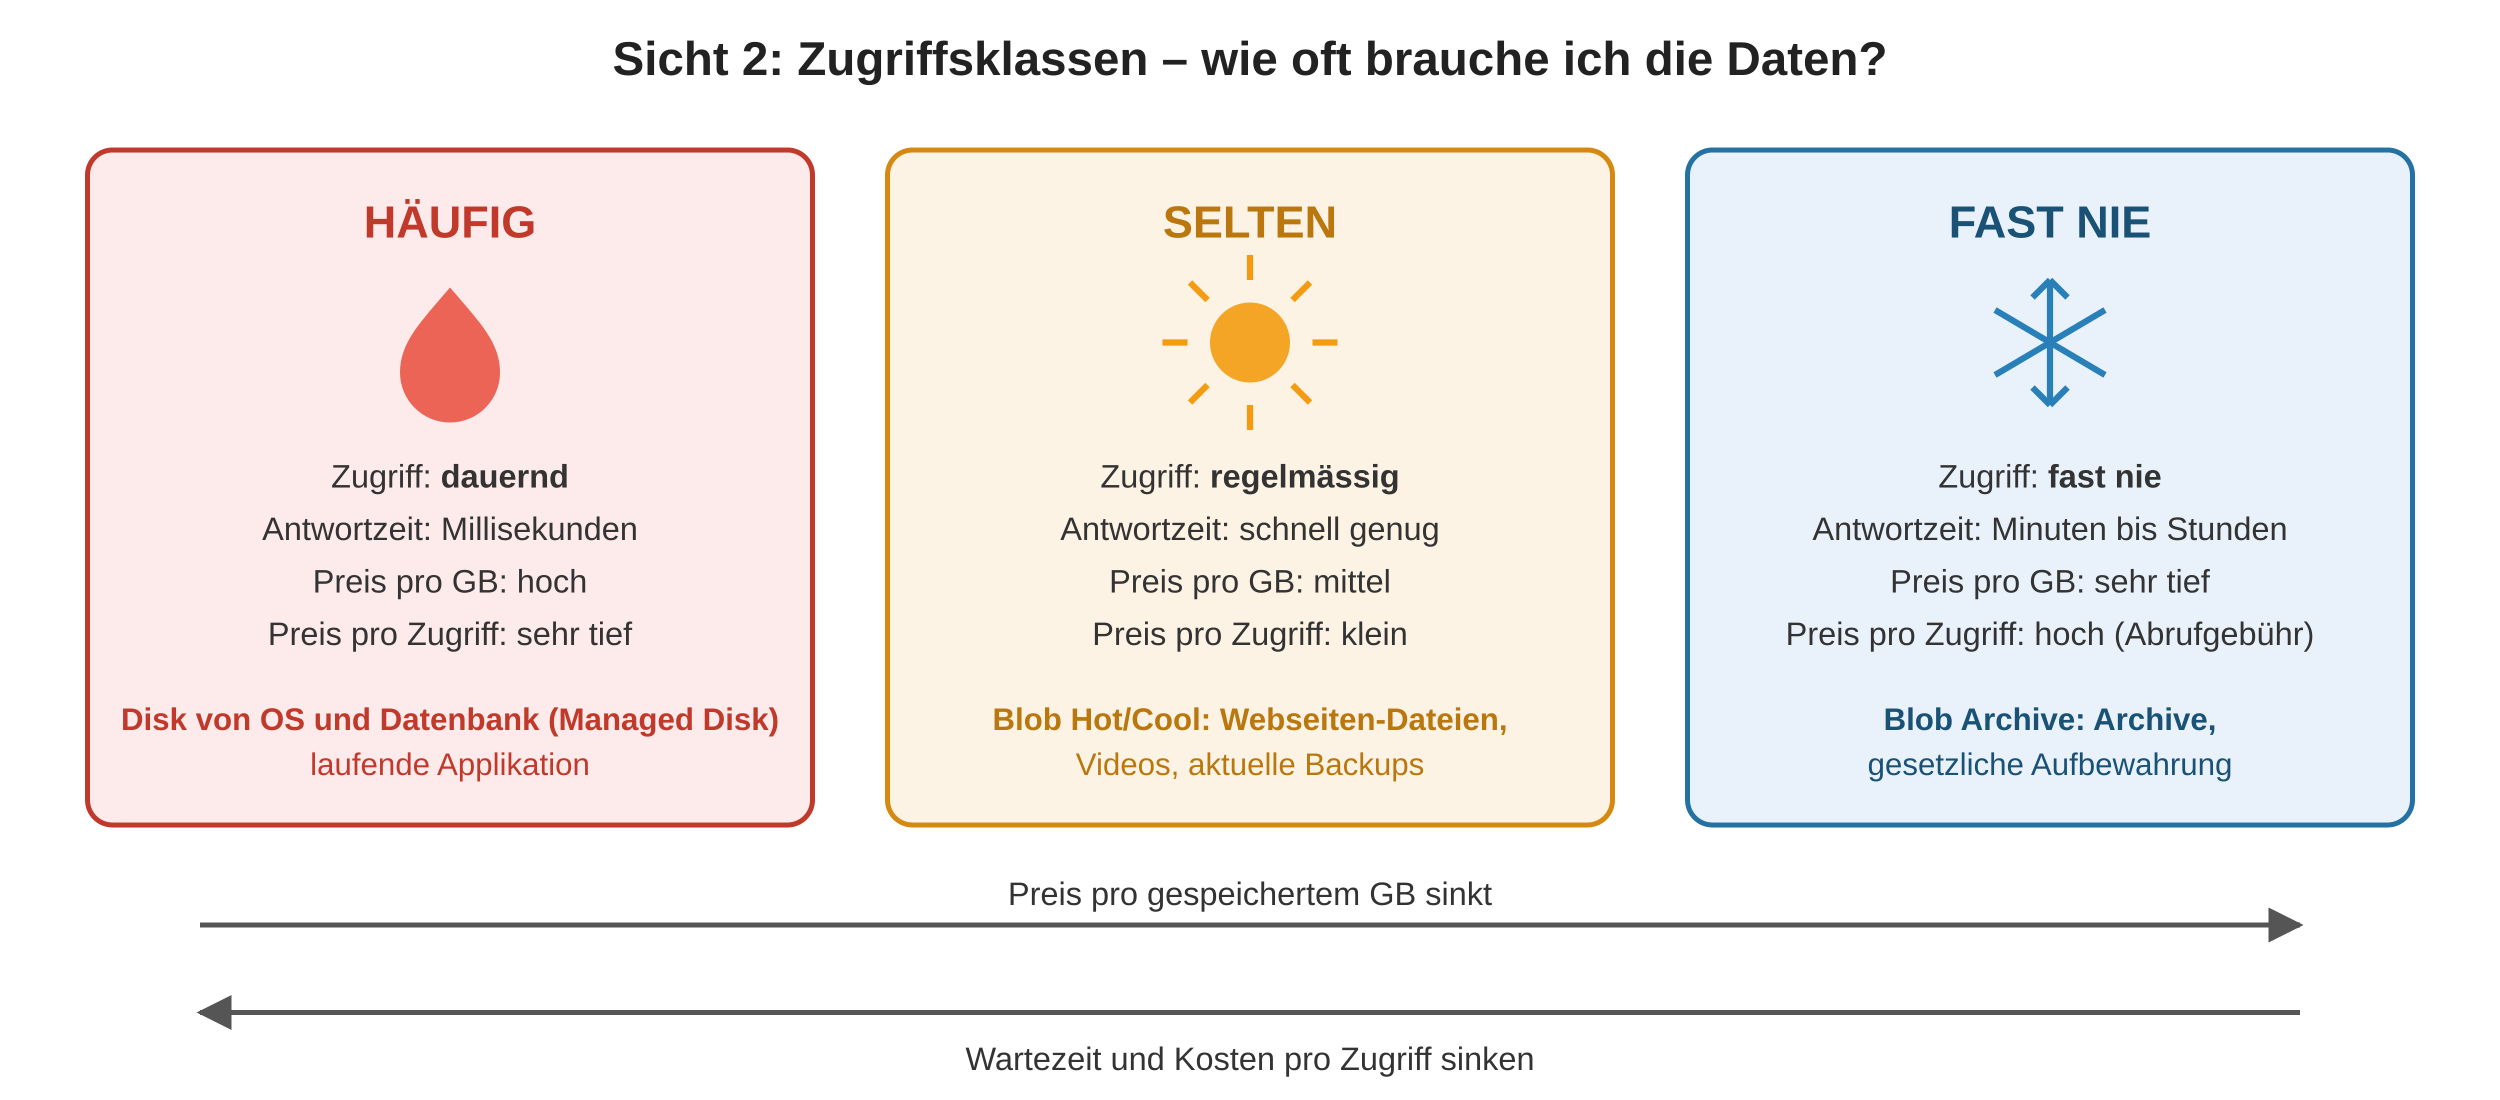
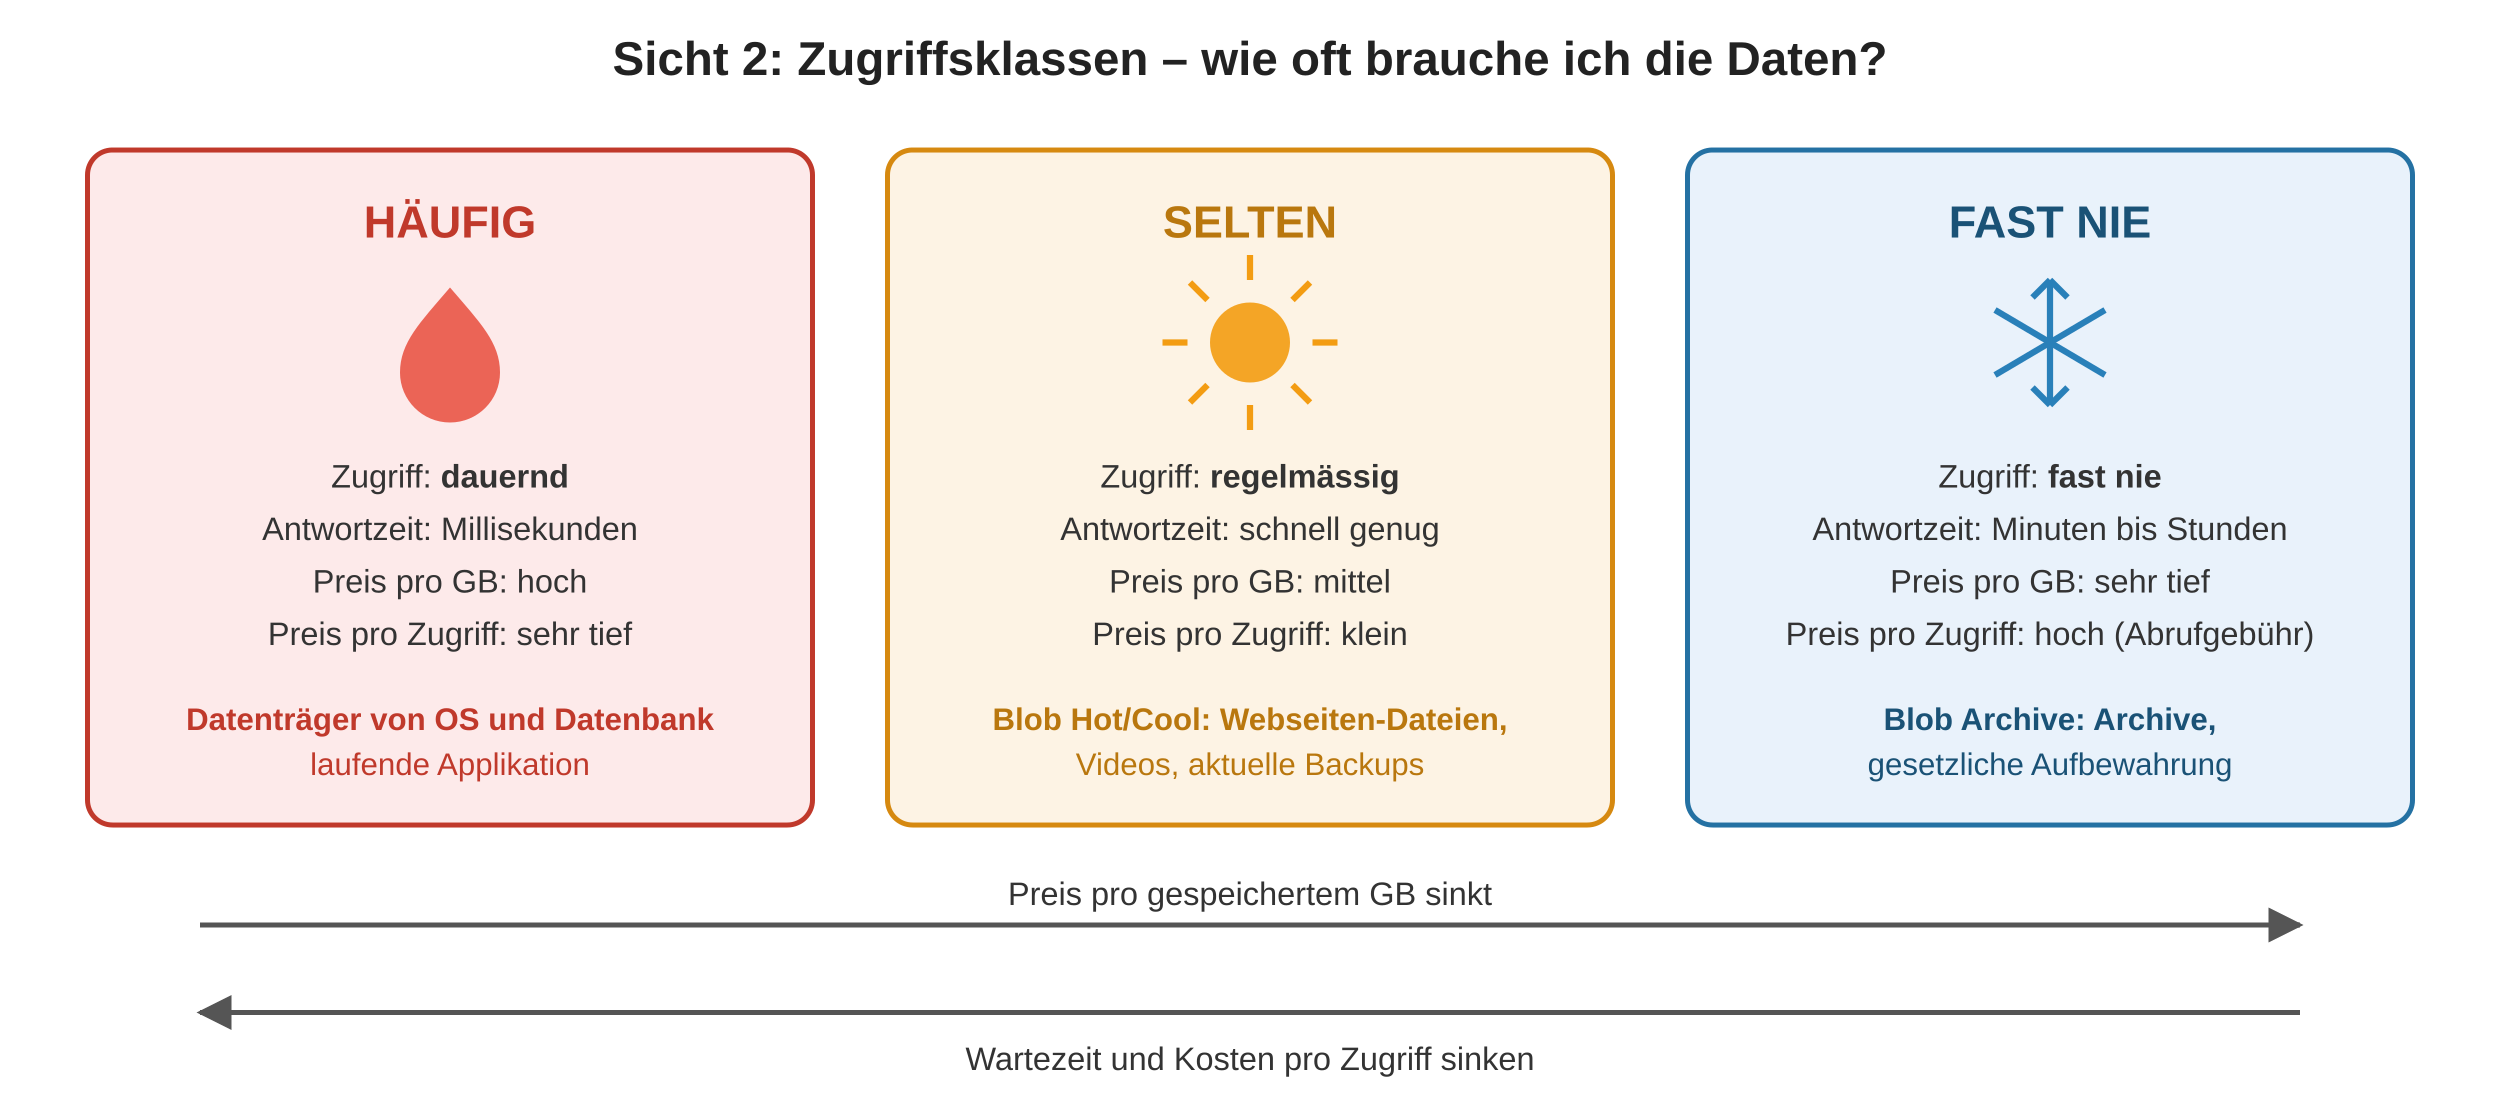
<svg xmlns="http://www.w3.org/2000/svg" viewBox="0 0 1000 440" font-family="Arial, Helvetica, sans-serif">
  <rect width="100%" height="100%" fill="#FFFFFF" />
  <defs>
    <marker id="arrR" viewBox="0 0 10 10" refX="9" refY="5" markerWidth="7" markerHeight="7" orient="auto-start-reverse">
      <path d="M 0 0 L 10 5 L 0 10 z" fill="#555" />
    </marker>
  </defs>
  <text x="500" y="30" text-anchor="middle" font-size="19" font-weight="bold" fill="#222">Sicht 2: Zugriffsklassen – wie oft brauche ich die Daten?</text>
  <rect x="35" y="60" width="290" height="270" rx="10" fill="#fdeaea" stroke="#c0392b" stroke-width="2" />
  <text x="180" y="95" text-anchor="middle" font-size="18" font-weight="bold" fill="#c0392b">HÄUFIG</text>
  <path d="M 180 115 c 12 14 20 22 20 34 a 20 20 0 1 1 -40 0 c 0 -12 8 -20 20 -34 z" fill="#e74c3c" opacity="0.85" />
  <text x="180" y="195" text-anchor="middle" font-size="13" fill="#333">Zugriff: <tspan font-weight="bold">dauernd</tspan>
  </text>
  <text x="180" y="216" text-anchor="middle" font-size="13" fill="#333">Antwortzeit: Millisekunden</text>
  <text x="180" y="237" text-anchor="middle" font-size="13" fill="#333">Preis pro GB: hoch</text>
  <text x="180" y="258" text-anchor="middle" font-size="13" fill="#333">Preis pro Zugriff: sehr tief</text>
-   <text x="180" y="292" text-anchor="middle" font-size="12.5" font-weight="bold" fill="#c0392b">Disk von OS und Datenbank (Managed Disk)</text>
+   <text x="180" y="292" text-anchor="middle" font-size="12.5" font-weight="bold" fill="#c0392b">Datenträger von OS und Datenbank</text>
  <text x="180" y="310" text-anchor="middle" font-size="12.5" fill="#c0392b">laufende Applikation</text>
  <rect x="355" y="60" width="290" height="270" rx="10" fill="#fdf3e4" stroke="#d68910" stroke-width="2" />
  <text x="500" y="95" text-anchor="middle" font-size="18" font-weight="bold" fill="#b9770e">SELTEN</text>
  <circle cx="500" cy="137" r="16" fill="#f39c12" opacity="0.9" />
  <g stroke="#f39c12" stroke-width="2.5">
    <line x1="500" y1="112" x2="500" y2="102" />
    <line x1="500" y1="162" x2="500" y2="172" />
    <line x1="475" y1="137" x2="465" y2="137" />
    <line x1="525" y1="137" x2="535" y2="137" />
    <line x1="483" y1="120" x2="476" y2="113" />
    <line x1="517" y1="154" x2="524" y2="161" />
    <line x1="483" y1="154" x2="476" y2="161" />
    <line x1="517" y1="120" x2="524" y2="113" />
  </g>
  <text x="500" y="195" text-anchor="middle" font-size="13" fill="#333">Zugriff: <tspan font-weight="bold">regelmässig</tspan>
  </text>
  <text x="500" y="216" text-anchor="middle" font-size="13" fill="#333">Antwortzeit: schnell genug</text>
  <text x="500" y="237" text-anchor="middle" font-size="13" fill="#333">Preis pro GB: mittel</text>
  <text x="500" y="258" text-anchor="middle" font-size="13" fill="#333">Preis pro Zugriff: klein</text>
  <text x="500" y="292" text-anchor="middle" font-size="12.5" font-weight="bold" fill="#b9770e">Blob Hot/Cool: Webseiten-Dateien,</text>
  <text x="500" y="310" text-anchor="middle" font-size="12.5" fill="#b9770e">Videos, aktuelle Backups</text>
  <rect x="675" y="60" width="290" height="270" rx="10" fill="#e9f2fb" stroke="#2471a3" stroke-width="2" />
  <text x="820" y="95" text-anchor="middle" font-size="18" font-weight="bold" fill="#1a5276">FAST NIE</text>
  <g stroke="#2980b9" stroke-width="2.5">
    <line x1="820" y1="112" x2="820" y2="162" />
    <line x1="798" y1="124" x2="842" y2="150" />
    <line x1="842" y1="124" x2="798" y2="150" />
    <line x1="820" y1="112" x2="813" y2="119" />
    <line x1="820" y1="112" x2="827" y2="119" />
    <line x1="820" y1="162" x2="813" y2="155" />
    <line x1="820" y1="162" x2="827" y2="155" />
  </g>
  <text x="820" y="195" text-anchor="middle" font-size="13" fill="#333">Zugriff: <tspan font-weight="bold">fast nie</tspan>
  </text>
  <text x="820" y="216" text-anchor="middle" font-size="13" fill="#333">Antwortzeit: Minuten bis Stunden</text>
  <text x="820" y="237" text-anchor="middle" font-size="13" fill="#333">Preis pro GB: sehr tief</text>
  <text x="820" y="258" text-anchor="middle" font-size="13" fill="#333">Preis pro Zugriff: hoch (Abrufgebühr)</text>
  <text x="820" y="292" text-anchor="middle" font-size="12.5" font-weight="bold" fill="#1a5276">Blob Archive: Archive,</text>
  <text x="820" y="310" text-anchor="middle" font-size="12.5" fill="#1a5276">gesetzliche Aufbewahrung</text>
  <line x1="80" y1="370" x2="920" y2="370" stroke="#555" stroke-width="2" marker-end="url(#arrR)" />
  <text x="500" y="362" text-anchor="middle" font-size="13" fill="#333">Preis pro gespeichertem GB sinkt</text>
  <line x1="920" y1="405" x2="80" y2="405" stroke="#555" stroke-width="2" marker-end="url(#arrR)" />
  <text x="500" y="428" text-anchor="middle" font-size="13" fill="#333">Wartezeit und Kosten pro Zugriff sinken</text>
</svg>
